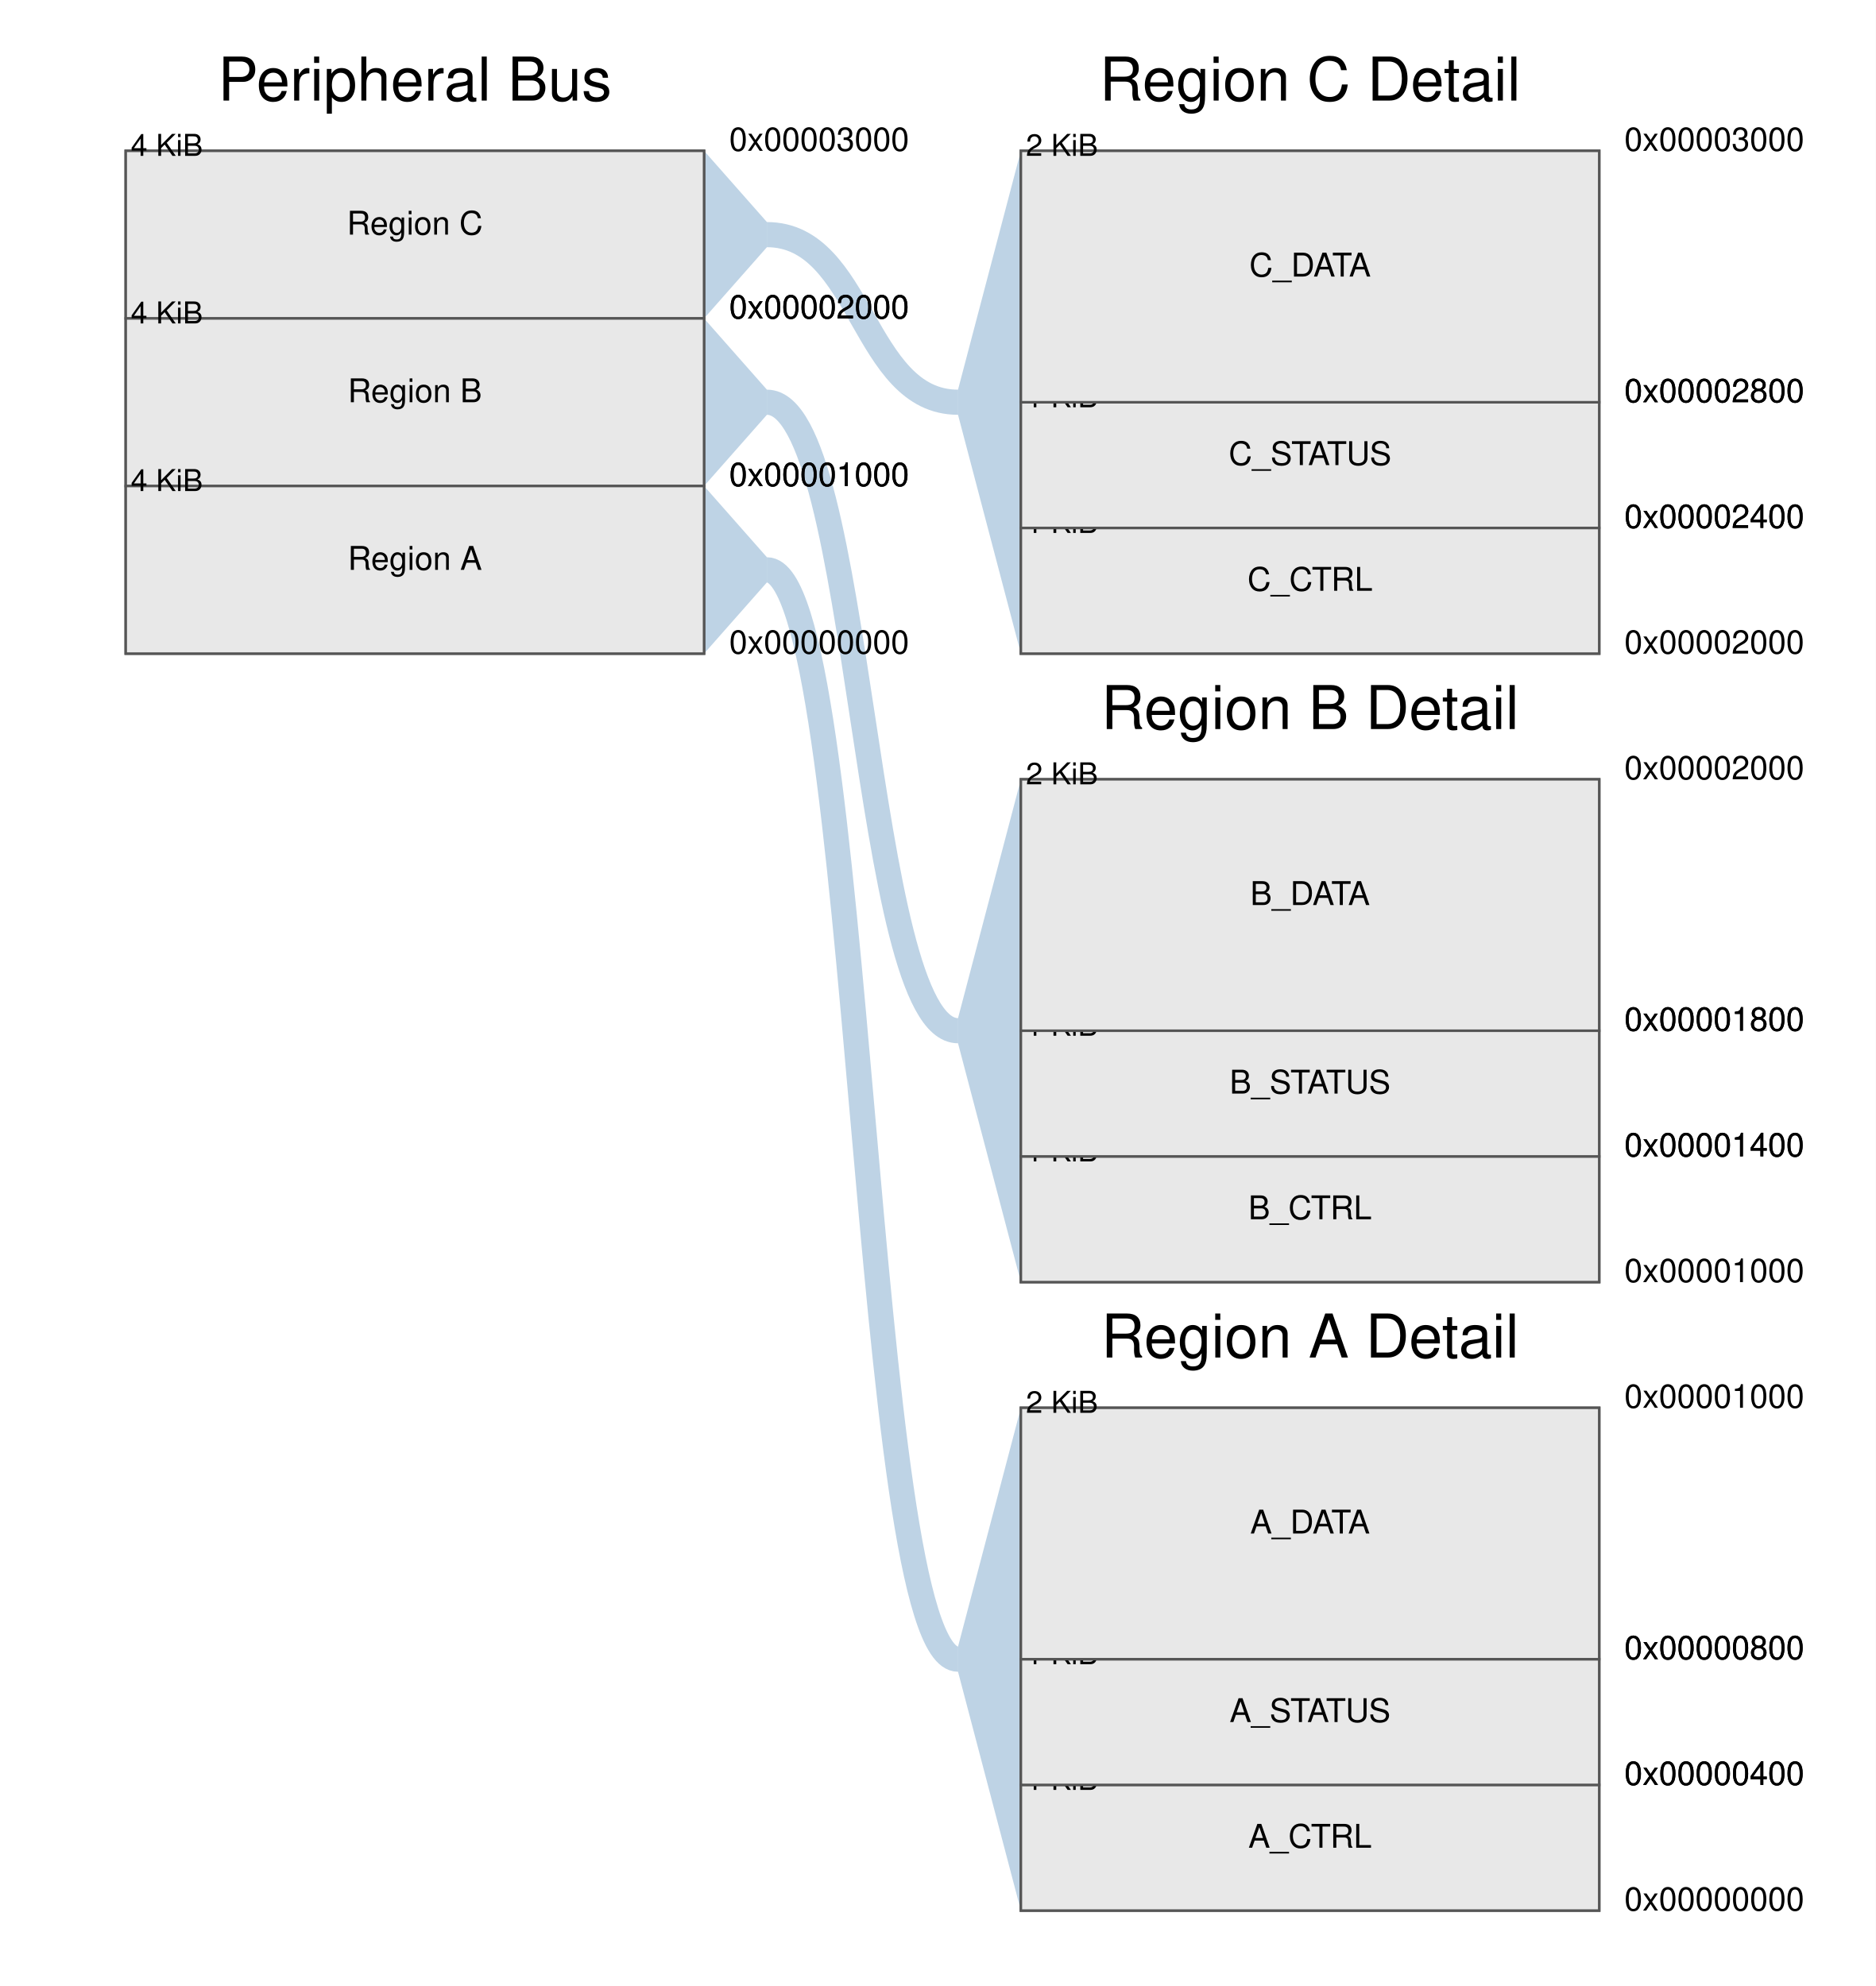
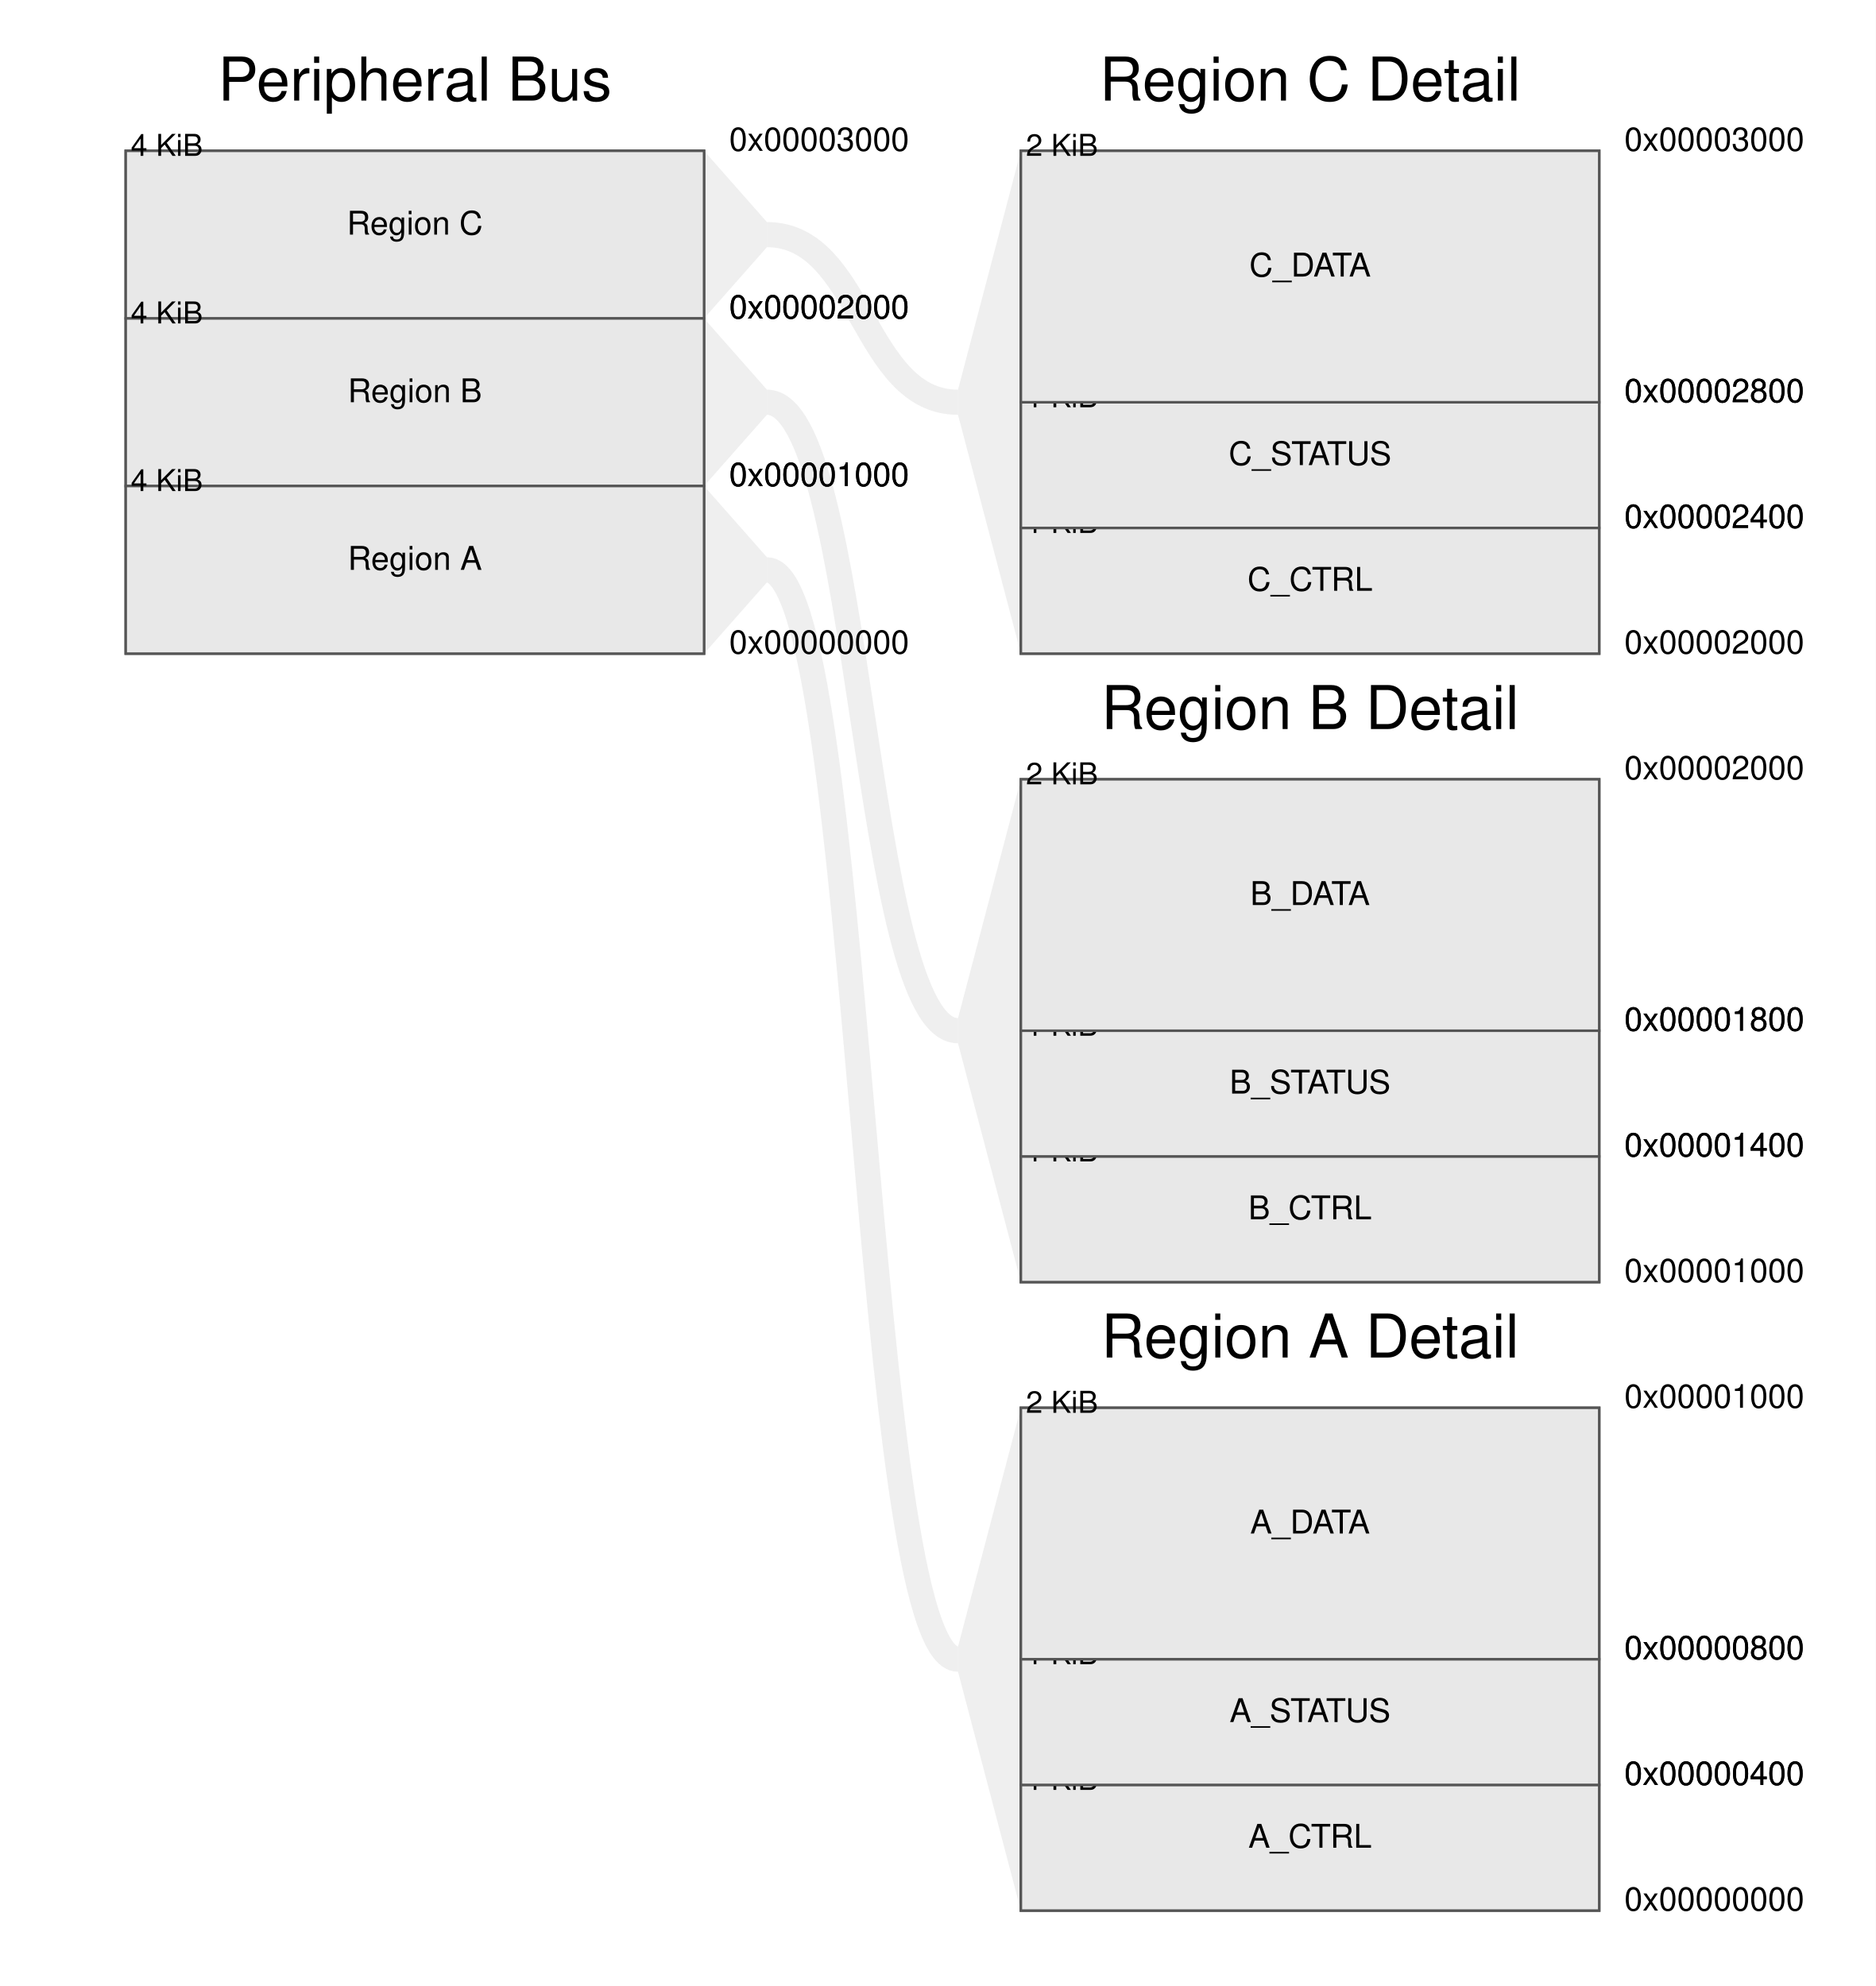
<svg xmlns="http://www.w3.org/2000/svg" width="746" height="790" viewBox="0 0 746 790">
  <rect x="0" y="0" width="746" height="790" fill="#ffffff" />
  <g>
    <g>
-       <path d="M 280.0,126.667 L 305.0,98.333 L 305.0,88.333 L 280.0,60 Z" fill="steelblue" stroke="none" opacity="0.35" />
-       <path d="M 381.0,165.0 L 406.0,260.0 L 406.0,60.0 L 381.0,155.0 Z" fill="steelblue" stroke="none" opacity="0.35" />
-       <path d="M 305.0,93.333 C 343.0,93.333 343.0,160.0 381.0,160.0" fill="none" stroke="steelblue" stroke-width="10" stroke-linecap="butt" opacity="0.35" />
+       <path d="M 280.0,126.667 L 305.0,98.333 L 305.0,88.333 L 280.0,60 Z" fill="#e8e8e8" stroke="none" opacity="0.7" />
+       <path d="M 381.0,165.0 L 406.0,260.0 L 406.0,60.0 L 381.0,155.0 Z" fill="#e8e8e8" stroke="none" opacity="0.7" />
+       <path d="M 305.0,93.333 C 343.0,93.333 343.0,160.0 381.0,160.0" fill="none" stroke="#e8e8e8" stroke-width="10" stroke-linecap="butt" opacity="0.7" />
    </g>
    <g>
-       <path d="M 280.0,193.333 L 305.0,165.0 L 305.0,155.0 L 280.0,126.667 Z" fill="steelblue" stroke="none" opacity="0.35" />
-       <path d="M 381.0,415.0 L 406.0,510.0 L 406.0,310.0 L 381.0,405.0 Z" fill="steelblue" stroke="none" opacity="0.35" />
-       <path d="M 305.0,160.0 C 343.0,160.0 343.0,410.0 381.0,410.0" fill="none" stroke="steelblue" stroke-width="10" stroke-linecap="butt" opacity="0.35" />
+       <path d="M 280.0,193.333 L 305.0,165.0 L 305.0,155.0 L 280.0,126.667 Z" fill="#e8e8e8" stroke="none" opacity="0.7" />
+       <path d="M 381.0,415.0 L 406.0,510.0 L 406.0,310.0 L 381.0,405.0 Z" fill="#e8e8e8" stroke="none" opacity="0.7" />
+       <path d="M 305.0,160.0 C 343.0,160.0 343.0,410.0 381.0,410.0" fill="none" stroke="#e8e8e8" stroke-width="10" stroke-linecap="butt" opacity="0.7" />
    </g>
    <g>
-       <path d="M 280.0,260.0 L 305.0,231.667 L 305.0,221.667 L 280.0,193.333 Z" fill="steelblue" stroke="none" opacity="0.35" />
-       <path d="M 381.0,665.0 L 406.0,760.0 L 406.0,560.0 L 381.0,655.0 Z" fill="steelblue" stroke="none" opacity="0.35" />
-       <path d="M 305.0,226.667 C 343.0,226.667 343.0,660.0 381.0,660.0" fill="none" stroke="steelblue" stroke-width="10" stroke-linecap="butt" opacity="0.35" />
+       <path d="M 280.0,260.0 L 305.0,231.667 L 305.0,221.667 L 280.0,193.333 Z" fill="#e8e8e8" stroke="none" opacity="0.7" />
+       <path d="M 381.0,665.0 L 406.0,760.0 L 406.0,560.0 L 381.0,655.0 Z" fill="#e8e8e8" stroke="none" opacity="0.7" />
+       <path d="M 305.0,226.667 C 343.0,226.667 343.0,660.0 381.0,660.0" fill="none" stroke="#e8e8e8" stroke-width="10" stroke-linecap="butt" opacity="0.7" />
    </g>
  </g>
  <g>
    <text x="115.0" y="-20" stroke="none" fill="#000000" stroke-width="0" font-size="24px" font-weight="normal" font-family="Helvetica" text-anchor="middle" alignment-baseline="middle" transform="translate(50.0,60.0)">Peripheral Bus</text>
    <g transform="translate(50.0,60.0)">
      <rect x="0" y="0" width="230.0" height="200.0" fill="#ffffff" stroke="#555555" stroke-width="1" />
      <rect x="0" y="0.0" width="230.0" height="66.667" fill="#e8e8e8" stroke="#555555" stroke-width="1" />
      <text x="115.0" y="33.333" stroke="none" fill="#000000" stroke-width="0" font-size="13" font-weight="normal" font-family="Helvetica" text-anchor="middle" alignment-baseline="middle">Region C</text>
      <text x="240.0" y="66.667" stroke="none" fill="#000000" stroke-width="0" font-size="13" font-weight="normal" font-family="Helvetica" text-anchor="start" alignment-baseline="middle">0x00002000</text>
      <text x="240.0" y="0.0" stroke="none" fill="#000000" stroke-width="0" font-size="13" font-weight="normal" font-family="Helvetica" text-anchor="start" alignment-baseline="middle">0x00003000</text>
      <text x="2" y="2.0" stroke="none" fill="#000000" stroke-width="0" font-size="12px" font-weight="normal" font-family="Helvetica" text-anchor="start" alignment-baseline="hanging">4 KiB</text>
      <rect x="0" y="66.667" width="230.0" height="66.667" fill="#e8e8e8" stroke="#555555" stroke-width="1" />
      <text x="115.0" y="100.0" stroke="none" fill="#000000" stroke-width="0" font-size="13" font-weight="normal" font-family="Helvetica" text-anchor="middle" alignment-baseline="middle">Region B</text>
      <text x="240.0" y="133.333" stroke="none" fill="#000000" stroke-width="0" font-size="13" font-weight="normal" font-family="Helvetica" text-anchor="start" alignment-baseline="middle">0x00001000</text>
      <text x="240.0" y="66.667" stroke="none" fill="#000000" stroke-width="0" font-size="13" font-weight="normal" font-family="Helvetica" text-anchor="start" alignment-baseline="middle">0x00002000</text>
      <text x="2" y="68.667" stroke="none" fill="#000000" stroke-width="0" font-size="12px" font-weight="normal" font-family="Helvetica" text-anchor="start" alignment-baseline="hanging">4 KiB</text>
      <rect x="0" y="133.333" width="230.0" height="66.667" fill="#e8e8e8" stroke="#555555" stroke-width="1" />
      <text x="115.0" y="166.667" stroke="none" fill="#000000" stroke-width="0" font-size="13" font-weight="normal" font-family="Helvetica" text-anchor="middle" alignment-baseline="middle">Region A</text>
      <text x="240.0" y="200.0" stroke="none" fill="#000000" stroke-width="0" font-size="13" font-weight="normal" font-family="Helvetica" text-anchor="start" alignment-baseline="middle">0x00000000</text>
      <text x="240.0" y="133.333" stroke="none" fill="#000000" stroke-width="0" font-size="13" font-weight="normal" font-family="Helvetica" text-anchor="start" alignment-baseline="middle">0x00001000</text>
      <text x="2" y="135.333" stroke="none" fill="#000000" stroke-width="0" font-size="12px" font-weight="normal" font-family="Helvetica" text-anchor="start" alignment-baseline="hanging">4 KiB</text>
    </g>
  </g>
  <g>
    <text x="115.0" y="-20" stroke="none" fill="#000000" stroke-width="0" font-size="24px" font-weight="normal" font-family="Helvetica" text-anchor="middle" alignment-baseline="middle" transform="translate(406.0,60.0)">Region C Detail</text>
    <g transform="translate(406.0,60.0)">
      <rect x="0" y="0" width="230.0" height="200.0" fill="#ffffff" stroke="#555555" stroke-width="1" />
      <rect x="0" y="150.0" width="230.0" height="50.0" fill="#e8e8e8" stroke="#555555" stroke-width="1" />
      <text x="115.0" y="175.0" stroke="none" fill="#000000" stroke-width="0" font-size="13" font-weight="normal" font-family="Helvetica" text-anchor="middle" alignment-baseline="middle">C_CTRL</text>
      <text x="240.0" y="200.0" stroke="none" fill="#000000" stroke-width="0" font-size="13" font-weight="normal" font-family="Helvetica" text-anchor="start" alignment-baseline="middle">0x00002000</text>
      <text x="240.0" y="150.0" stroke="none" fill="#000000" stroke-width="0" font-size="13" font-weight="normal" font-family="Helvetica" text-anchor="start" alignment-baseline="middle">0x00002400</text>
      <text x="2" y="152.0" stroke="none" fill="#000000" stroke-width="0" font-size="12px" font-weight="normal" font-family="Helvetica" text-anchor="start" alignment-baseline="hanging">1 KiB</text>
      <rect x="0" y="100.0" width="230.0" height="50.0" fill="#e8e8e8" stroke="#555555" stroke-width="1" />
      <text x="115.0" y="125.0" stroke="none" fill="#000000" stroke-width="0" font-size="13" font-weight="normal" font-family="Helvetica" text-anchor="middle" alignment-baseline="middle">C_STATUS</text>
      <text x="240.0" y="150.0" stroke="none" fill="#000000" stroke-width="0" font-size="13" font-weight="normal" font-family="Helvetica" text-anchor="start" alignment-baseline="middle">0x00002400</text>
      <text x="240.0" y="100.0" stroke="none" fill="#000000" stroke-width="0" font-size="13" font-weight="normal" font-family="Helvetica" text-anchor="start" alignment-baseline="middle">0x00002800</text>
      <text x="2" y="102.0" stroke="none" fill="#000000" stroke-width="0" font-size="12px" font-weight="normal" font-family="Helvetica" text-anchor="start" alignment-baseline="hanging">1 KiB</text>
      <rect x="0" y="0.0" width="230.0" height="100.0" fill="#e8e8e8" stroke="#555555" stroke-width="1" />
      <text x="115.0" y="50.0" stroke="none" fill="#000000" stroke-width="0" font-size="13" font-weight="normal" font-family="Helvetica" text-anchor="middle" alignment-baseline="middle">C_DATA</text>
      <text x="240.0" y="100.0" stroke="none" fill="#000000" stroke-width="0" font-size="13" font-weight="normal" font-family="Helvetica" text-anchor="start" alignment-baseline="middle">0x00002800</text>
      <text x="240.0" y="0.0" stroke="none" fill="#000000" stroke-width="0" font-size="13" font-weight="normal" font-family="Helvetica" text-anchor="start" alignment-baseline="middle">0x00003000</text>
      <text x="2" y="2.0" stroke="none" fill="#000000" stroke-width="0" font-size="12px" font-weight="normal" font-family="Helvetica" text-anchor="start" alignment-baseline="hanging">2 KiB</text>
    </g>
  </g>
  <g>
    <text x="115.0" y="-20" stroke="none" fill="#000000" stroke-width="0" font-size="24px" font-weight="normal" font-family="Helvetica" text-anchor="middle" alignment-baseline="middle" transform="translate(406.0,310.0)">Region B Detail</text>
    <g transform="translate(406.0,310.0)">
      <rect x="0" y="0" width="230.0" height="200.0" fill="#ffffff" stroke="#555555" stroke-width="1" />
      <rect x="0" y="150.0" width="230.0" height="50.0" fill="#e8e8e8" stroke="#555555" stroke-width="1" />
      <text x="115.0" y="175.0" stroke="none" fill="#000000" stroke-width="0" font-size="13" font-weight="normal" font-family="Helvetica" text-anchor="middle" alignment-baseline="middle">B_CTRL</text>
      <text x="240.0" y="200.0" stroke="none" fill="#000000" stroke-width="0" font-size="13" font-weight="normal" font-family="Helvetica" text-anchor="start" alignment-baseline="middle">0x00001000</text>
      <text x="240.0" y="150.0" stroke="none" fill="#000000" stroke-width="0" font-size="13" font-weight="normal" font-family="Helvetica" text-anchor="start" alignment-baseline="middle">0x00001400</text>
      <text x="2" y="152.0" stroke="none" fill="#000000" stroke-width="0" font-size="12px" font-weight="normal" font-family="Helvetica" text-anchor="start" alignment-baseline="hanging">1 KiB</text>
      <rect x="0" y="100.0" width="230.0" height="50.0" fill="#e8e8e8" stroke="#555555" stroke-width="1" />
      <text x="115.0" y="125.0" stroke="none" fill="#000000" stroke-width="0" font-size="13" font-weight="normal" font-family="Helvetica" text-anchor="middle" alignment-baseline="middle">B_STATUS</text>
      <text x="240.0" y="150.0" stroke="none" fill="#000000" stroke-width="0" font-size="13" font-weight="normal" font-family="Helvetica" text-anchor="start" alignment-baseline="middle">0x00001400</text>
      <text x="240.0" y="100.0" stroke="none" fill="#000000" stroke-width="0" font-size="13" font-weight="normal" font-family="Helvetica" text-anchor="start" alignment-baseline="middle">0x00001800</text>
      <text x="2" y="102.0" stroke="none" fill="#000000" stroke-width="0" font-size="12px" font-weight="normal" font-family="Helvetica" text-anchor="start" alignment-baseline="hanging">1 KiB</text>
      <rect x="0" y="0.0" width="230.0" height="100.0" fill="#e8e8e8" stroke="#555555" stroke-width="1" />
      <text x="115.0" y="50.0" stroke="none" fill="#000000" stroke-width="0" font-size="13" font-weight="normal" font-family="Helvetica" text-anchor="middle" alignment-baseline="middle">B_DATA</text>
      <text x="240.0" y="100.0" stroke="none" fill="#000000" stroke-width="0" font-size="13" font-weight="normal" font-family="Helvetica" text-anchor="start" alignment-baseline="middle">0x00001800</text>
      <text x="240.0" y="0.0" stroke="none" fill="#000000" stroke-width="0" font-size="13" font-weight="normal" font-family="Helvetica" text-anchor="start" alignment-baseline="middle">0x00002000</text>
      <text x="2" y="2.0" stroke="none" fill="#000000" stroke-width="0" font-size="12px" font-weight="normal" font-family="Helvetica" text-anchor="start" alignment-baseline="hanging">2 KiB</text>
    </g>
  </g>
  <g>
    <text x="115.0" y="-20" stroke="none" fill="#000000" stroke-width="0" font-size="24px" font-weight="normal" font-family="Helvetica" text-anchor="middle" alignment-baseline="middle" transform="translate(406.0,560.0)">Region A Detail</text>
    <g transform="translate(406.0,560.0)">
      <rect x="0" y="0" width="230.0" height="200.0" fill="#ffffff" stroke="#555555" stroke-width="1" />
      <rect x="0" y="150.0" width="230.0" height="50.0" fill="#e8e8e8" stroke="#555555" stroke-width="1" />
      <text x="115.0" y="175.0" stroke="none" fill="#000000" stroke-width="0" font-size="13" font-weight="normal" font-family="Helvetica" text-anchor="middle" alignment-baseline="middle">A_CTRL</text>
      <text x="240.0" y="200.0" stroke="none" fill="#000000" stroke-width="0" font-size="13" font-weight="normal" font-family="Helvetica" text-anchor="start" alignment-baseline="middle">0x00000000</text>
      <text x="240.0" y="150.0" stroke="none" fill="#000000" stroke-width="0" font-size="13" font-weight="normal" font-family="Helvetica" text-anchor="start" alignment-baseline="middle">0x00000400</text>
      <text x="2" y="152.0" stroke="none" fill="#000000" stroke-width="0" font-size="12px" font-weight="normal" font-family="Helvetica" text-anchor="start" alignment-baseline="hanging">1 KiB</text>
      <rect x="0" y="100.0" width="230.0" height="50.0" fill="#e8e8e8" stroke="#555555" stroke-width="1" />
      <text x="115.0" y="125.0" stroke="none" fill="#000000" stroke-width="0" font-size="13" font-weight="normal" font-family="Helvetica" text-anchor="middle" alignment-baseline="middle">A_STATUS</text>
      <text x="240.0" y="150.0" stroke="none" fill="#000000" stroke-width="0" font-size="13" font-weight="normal" font-family="Helvetica" text-anchor="start" alignment-baseline="middle">0x00000400</text>
      <text x="240.0" y="100.0" stroke="none" fill="#000000" stroke-width="0" font-size="13" font-weight="normal" font-family="Helvetica" text-anchor="start" alignment-baseline="middle">0x00000800</text>
      <text x="2" y="102.0" stroke="none" fill="#000000" stroke-width="0" font-size="12px" font-weight="normal" font-family="Helvetica" text-anchor="start" alignment-baseline="hanging">1 KiB</text>
      <rect x="0" y="0.0" width="230.0" height="100.0" fill="#e8e8e8" stroke="#555555" stroke-width="1" />
      <text x="115.0" y="50.0" stroke="none" fill="#000000" stroke-width="0" font-size="13" font-weight="normal" font-family="Helvetica" text-anchor="middle" alignment-baseline="middle">A_DATA</text>
      <text x="240.0" y="100.0" stroke="none" fill="#000000" stroke-width="0" font-size="13" font-weight="normal" font-family="Helvetica" text-anchor="start" alignment-baseline="middle">0x00000800</text>
      <text x="240.0" y="0.0" stroke="none" fill="#000000" stroke-width="0" font-size="13" font-weight="normal" font-family="Helvetica" text-anchor="start" alignment-baseline="middle">0x00001000</text>
      <text x="2" y="2.0" stroke="none" fill="#000000" stroke-width="0" font-size="12px" font-weight="normal" font-family="Helvetica" text-anchor="start" alignment-baseline="hanging">2 KiB</text>
    </g>
  </g>
  <g>
    <g transform="translate(50.0,60.0)" />
    <g transform="translate(406.0,60.0)" />
    <g transform="translate(406.0,310.0)" />
    <g transform="translate(406.0,560.0)" />
  </g>
  <g>
    <g transform="translate(50.0,60.0)">
      <g />
      <g />
      <g />
    </g>
    <g transform="translate(406.0,60.0)">
      <g />
      <g />
      <g />
    </g>
    <g transform="translate(406.0,310.0)">
      <g />
      <g />
      <g />
    </g>
    <g transform="translate(406.0,560.0)">
      <g />
      <g />
      <g />
    </g>
  </g>
</svg>
